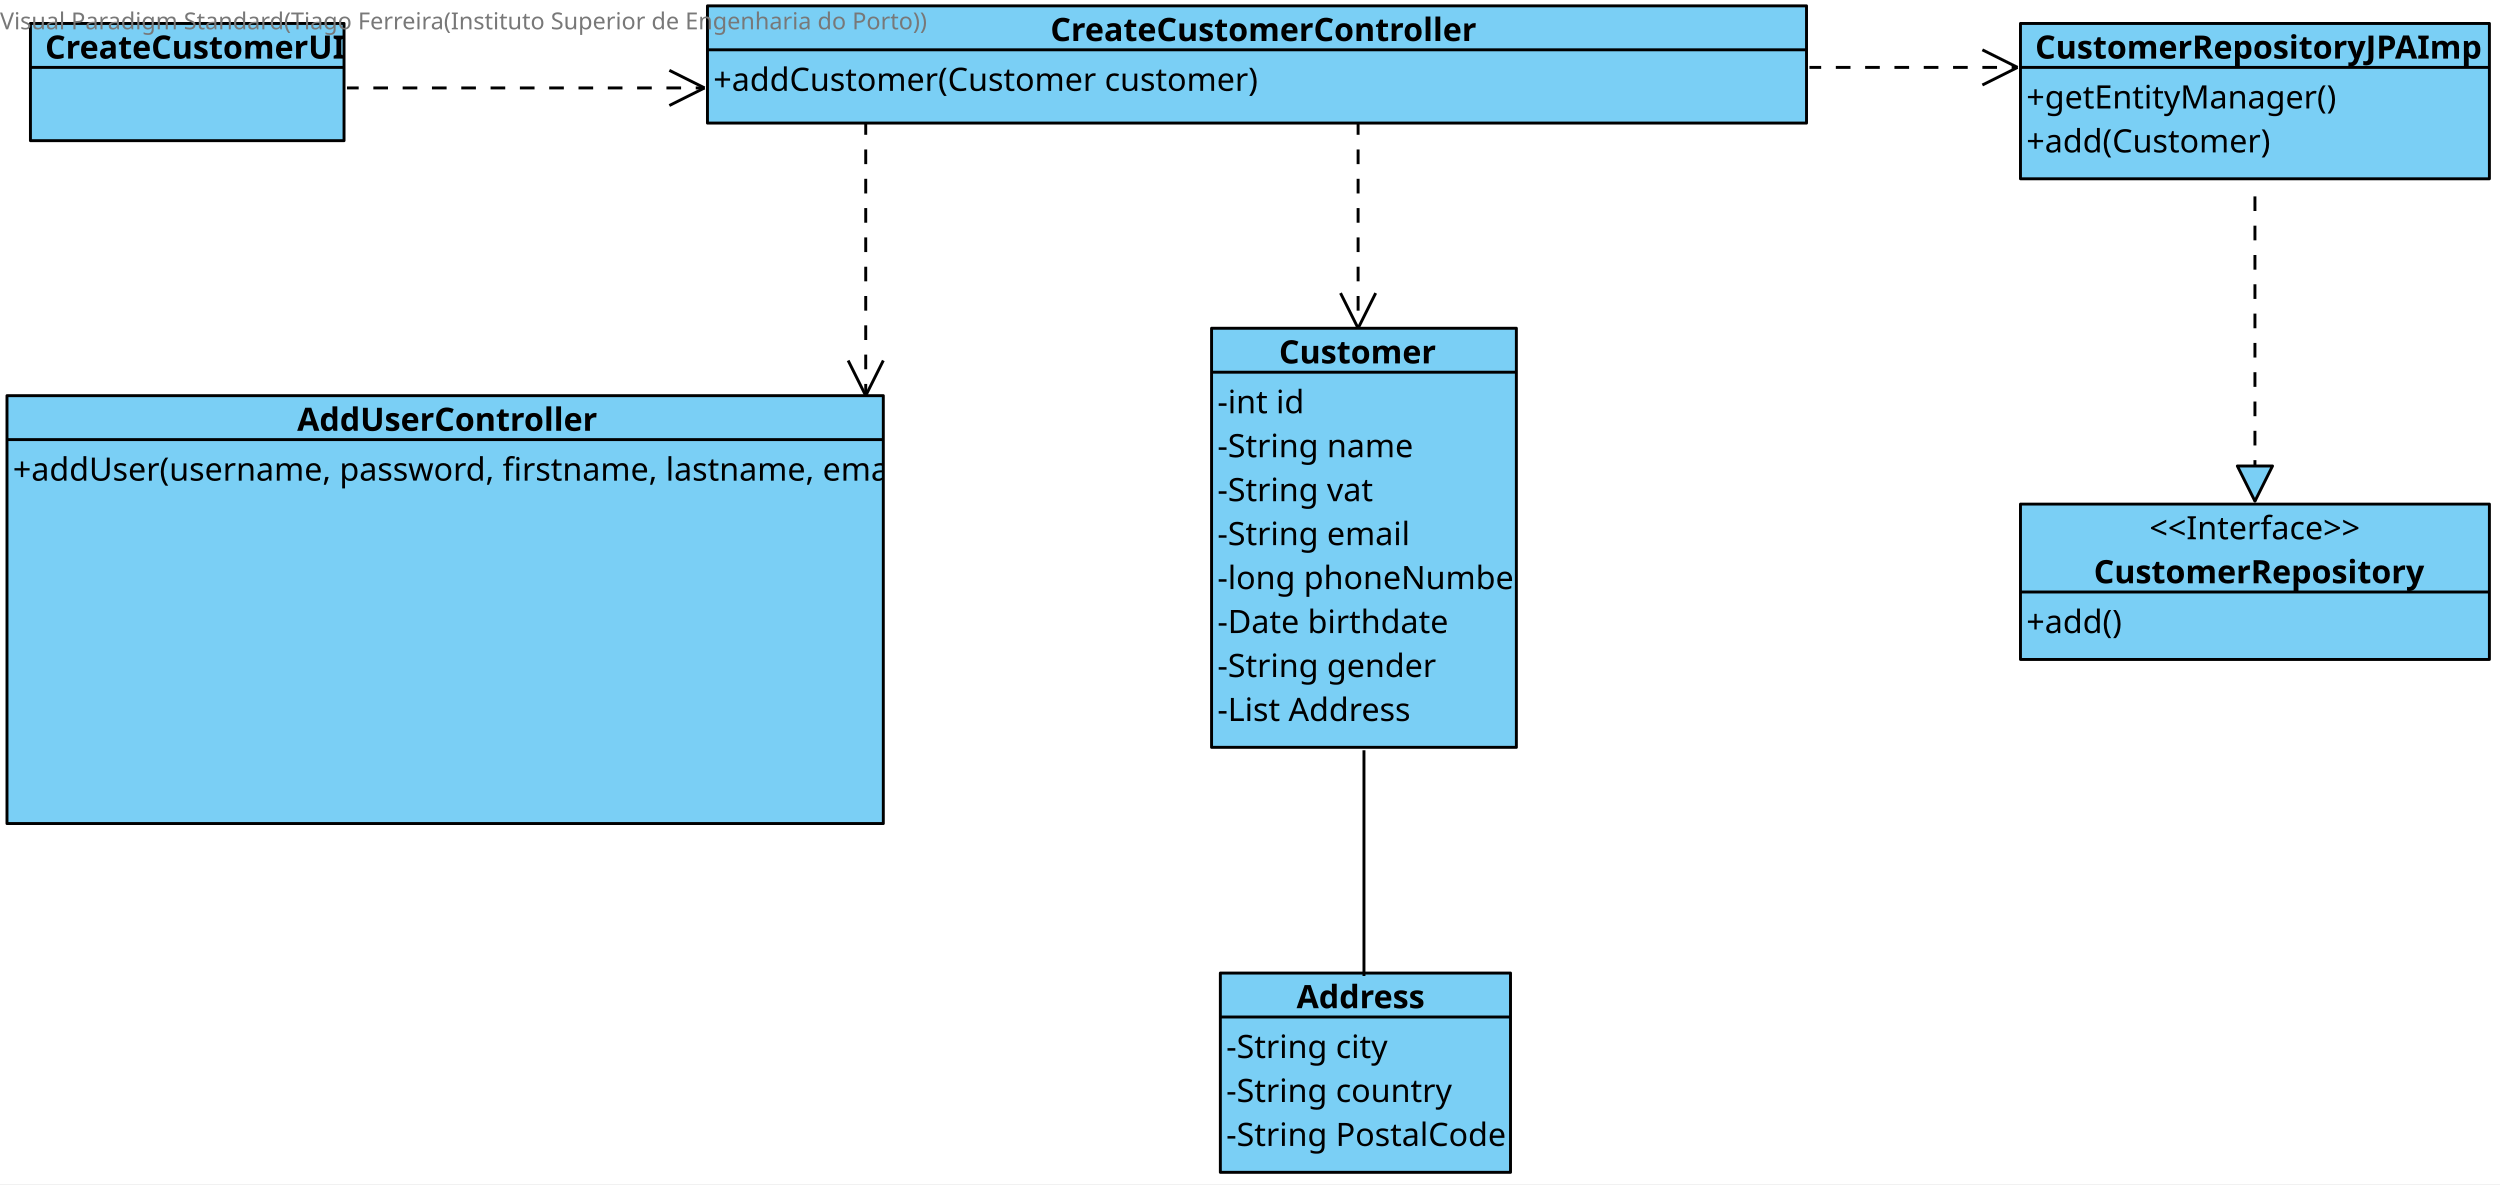
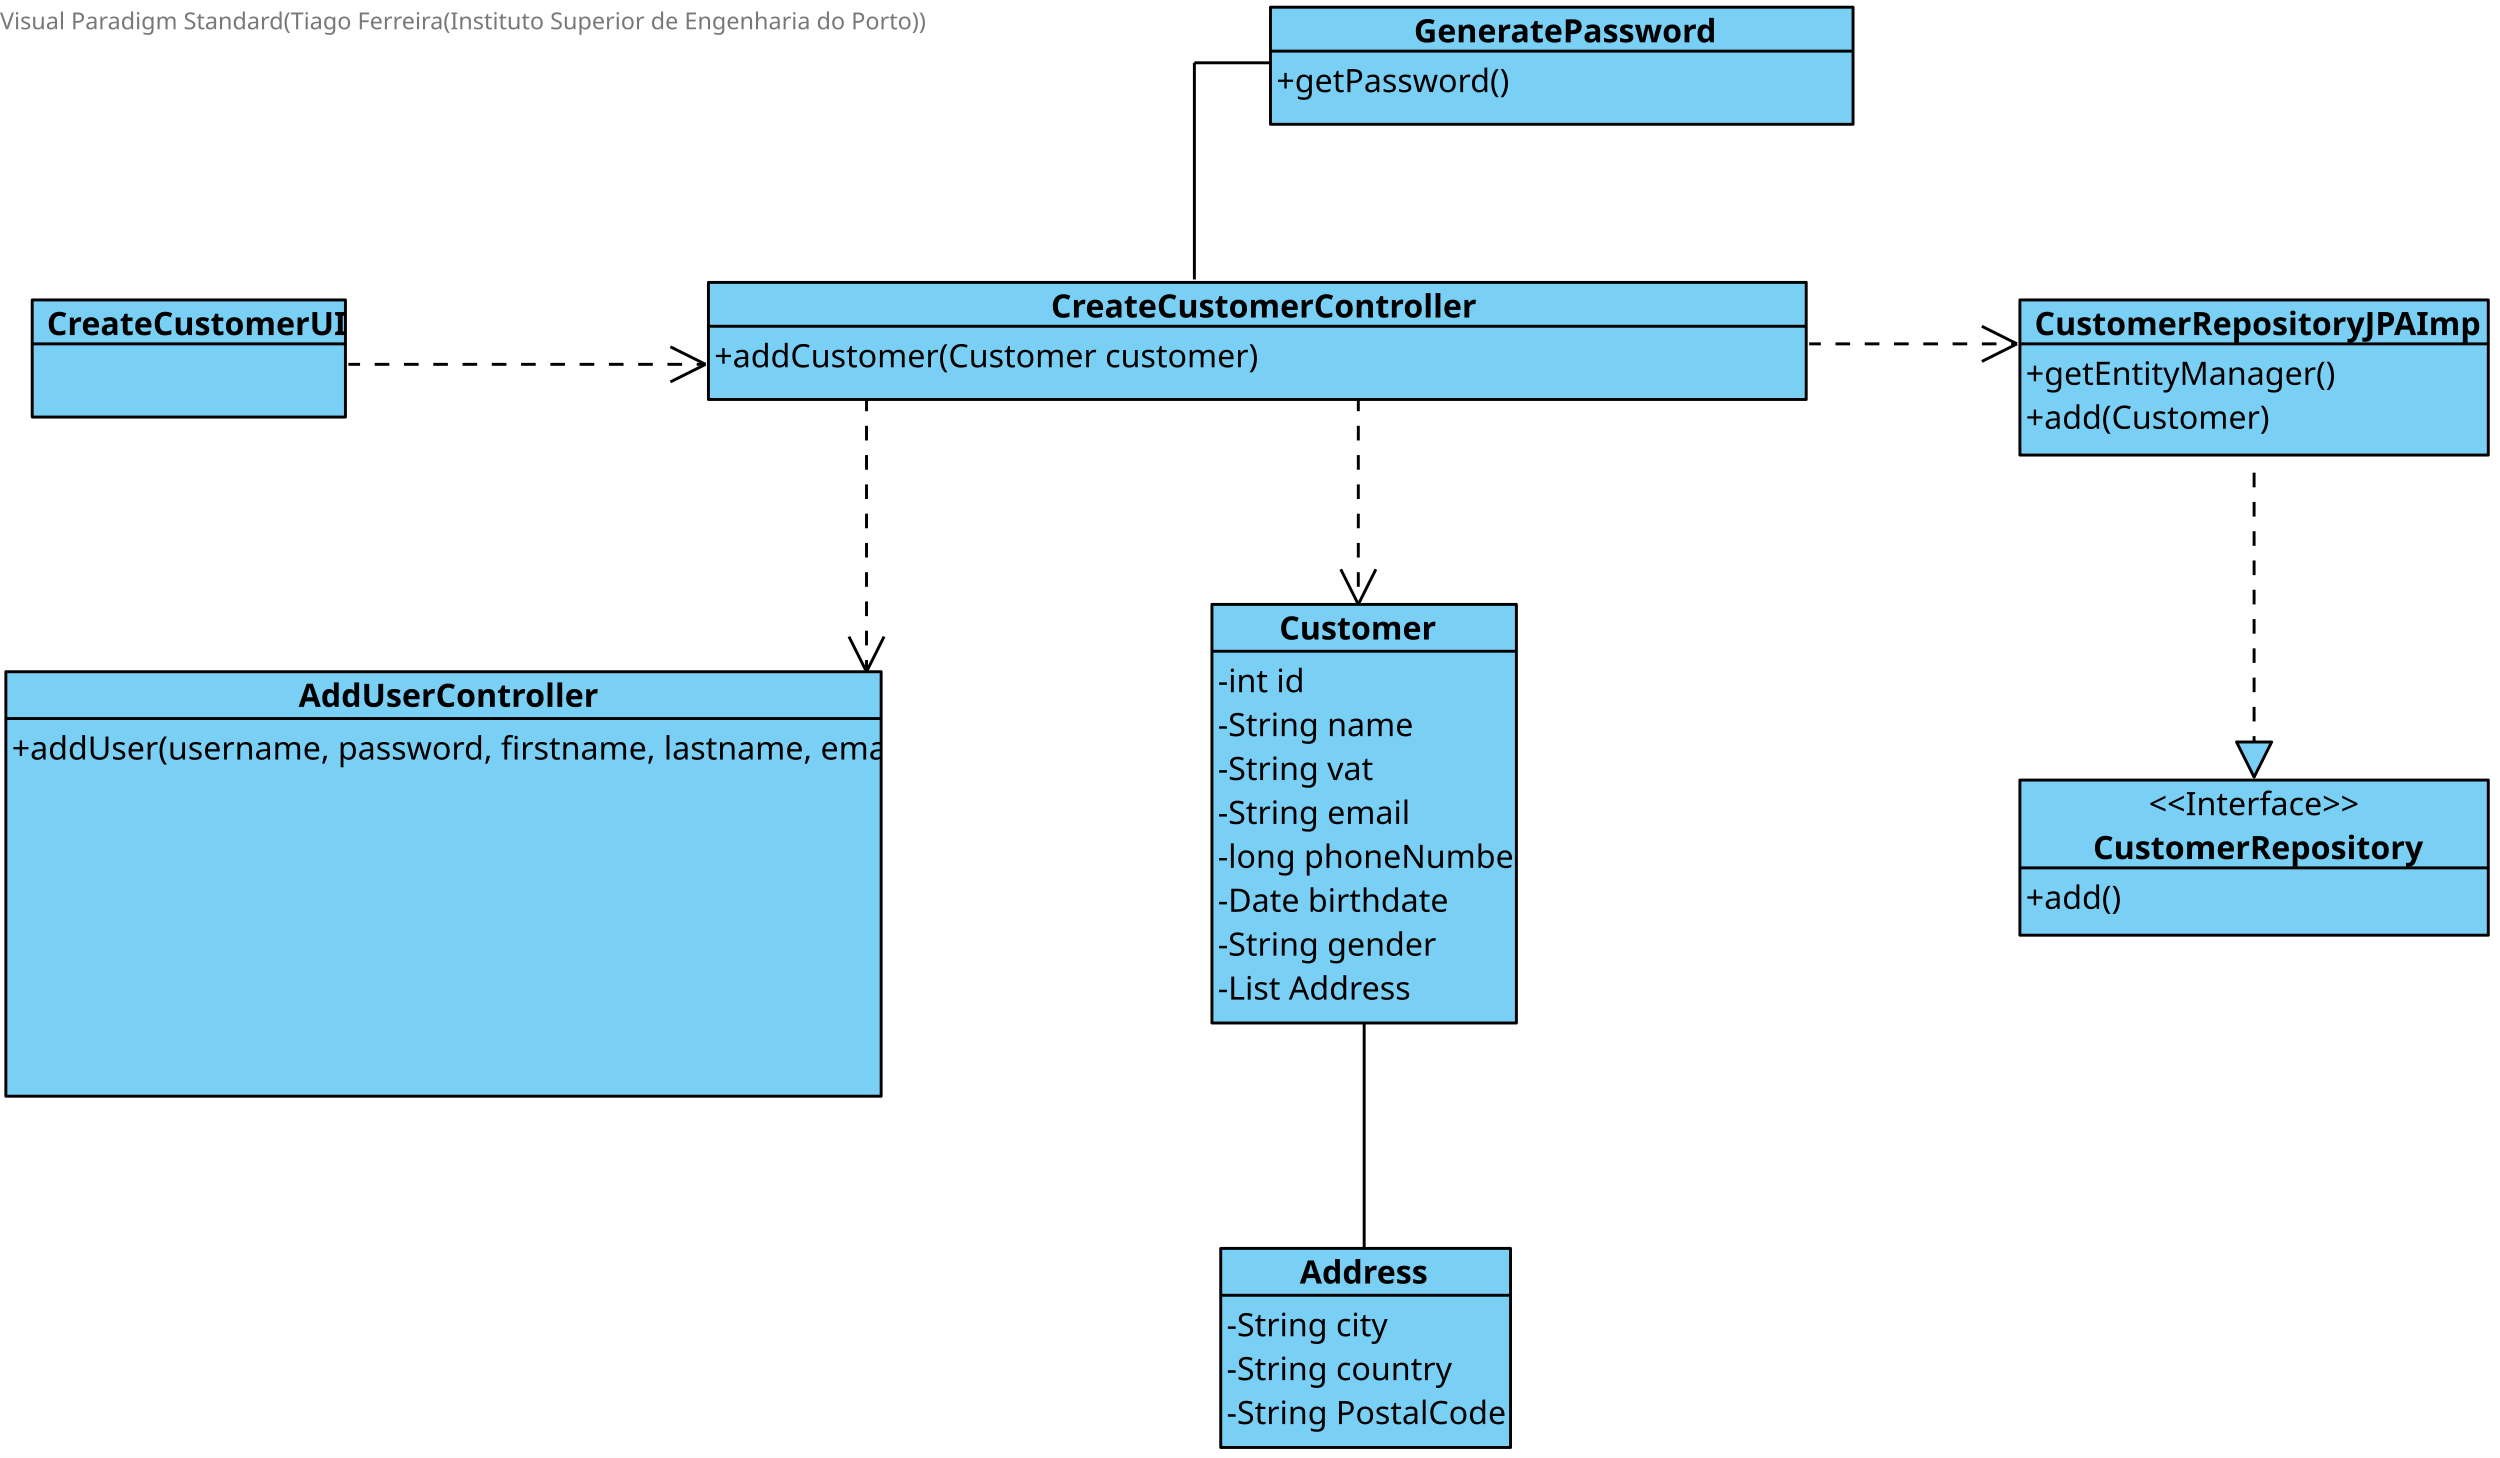
- <svg xmlns="http://www.w3.org/2000/svg" fill-opacity="0" color-rendering="auto" color-interpolation="auto" text-rendering="auto" stroke="rgb(0,0,0)" stroke-linecap="square" width="853" stroke-miterlimit="10" shape-rendering="auto" stroke-opacity="0" fill="rgb(0,0,0)" stroke-dasharray="none" font-weight="normal" stroke-width="1" height="404" font-family="'Dialog'" font-style="normal" stroke-linejoin="miter" font-size="12px" stroke-dashoffset="0" image-rendering="auto">
+ <svg xmlns="http://www.w3.org/2000/svg" fill-opacity="0" color-rendering="auto" color-interpolation="auto" text-rendering="auto" stroke="rgb(0,0,0)" stroke-linecap="square" width="854" stroke-miterlimit="10" shape-rendering="auto" stroke-opacity="0" fill="rgb(0,0,0)" stroke-dasharray="none" font-weight="normal" stroke-width="1" height="498" font-family="'Dialog'" font-style="normal" stroke-linejoin="miter" font-size="12px" stroke-dashoffset="0" image-rendering="auto">
  <defs id="genericDefs" />
  <g>
    <defs id="defs1">
      <clipPath clipPathUnits="userSpaceOnUse" id="clipPath1">
        <path d="M-7 -7 L118 -7 L118 51 L-7 51 L-7 -7 Z" />
      </clipPath>
      <clipPath clipPathUnits="userSpaceOnUse" id="clipPath2">
        <path d="M0 0 L0 25 L107 25 L107 0 Z" />
      </clipPath>
      <clipPath clipPathUnits="userSpaceOnUse" id="clipPath3">
        <path d="M0 0 L0 15 L107 15 L107 0 Z" />
      </clipPath>
      <clipPath clipPathUnits="userSpaceOnUse" id="clipPath4">
        <path d="M-7 -7 L386 -7 L386 51 L-7 51 L-7 -7 Z" />
      </clipPath>
      <clipPath clipPathUnits="userSpaceOnUse" id="clipPath5">
        <path d="M0 0 L0 25 L375 25 L375 0 Z" />
      </clipPath>
      <clipPath clipPathUnits="userSpaceOnUse" id="clipPath6">
        <path d="M0 0 L0 15 L375 15 L375 0 Z" />
      </clipPath>
      <clipPath clipPathUnits="userSpaceOnUse" id="clipPath7">
        <path d="M-7 -7 L115 -7 L115 154 L-7 154 L-7 -7 Z" />
      </clipPath>
      <clipPath clipPathUnits="userSpaceOnUse" id="clipPath8">
-         <path d="M0 0 L0 128 L104 128 L104 0 Z" />
+         <path d="M0 -0 L0 127 L104 127 L104 -0 Z" />
      </clipPath>
      <clipPath clipPathUnits="userSpaceOnUse" id="clipPath9">
-         <path d="M0 0 L0 15 L105 15 L105 0 Z" />
+         <path d="M0 -0 L0 16 L105 16 L105 -0 Z" />
      </clipPath>
      <clipPath clipPathUnits="userSpaceOnUse" id="clipPath10">
        <path d="M-7 -7 L110 -7 L110 79 L-7 79 L-7 -7 Z" />
      </clipPath>
      <clipPath clipPathUnits="userSpaceOnUse" id="clipPath11">
-         <path d="M0 0 L0 53 L99 53 L99 0 Z" />
+         <path d="M0 0 L0 52 L99 52 L99 0 Z" />
      </clipPath>
      <clipPath clipPathUnits="userSpaceOnUse" id="clipPath12">
-         <path d="M0 0 L0 15 L99 15 L99 0 Z" />
+         <path d="M0 0 L0 16 L100 16 L100 0 Z" />
      </clipPath>
      <clipPath clipPathUnits="userSpaceOnUse" id="clipPath13">
        <path d="M-7 -7 L171 -7 L171 64 L-7 64 L-7 -7 Z" />
      </clipPath>
      <clipPath clipPathUnits="userSpaceOnUse" id="clipPath14">
        <path d="M0 0 L0 38 L160 38 L160 0 Z" />
      </clipPath>
      <clipPath clipPathUnits="userSpaceOnUse" id="clipPath15">
        <path d="M0 0 L0 15 L160 15 L160 0 Z" />
      </clipPath>
      <clipPath clipPathUnits="userSpaceOnUse" id="clipPath16">
        <path d="M0 0 L0 23 L160 23 L160 0 Z" />
      </clipPath>
      <clipPath clipPathUnits="userSpaceOnUse" id="clipPath17">
        <path d="M0 0 L0 30 L160 30 L160 0 Z" />
      </clipPath>
      <clipPath clipPathUnits="userSpaceOnUse" id="clipPath18">
-         <path d="M-7 -7 L310 -7 L310 157 L-7 157 L-7 -7 Z" />
+         <path d="M-7 -7 L310 -7 L310 156 L-7 156 L-7 -7 Z" />
      </clipPath>
      <clipPath clipPathUnits="userSpaceOnUse" id="clipPath19">
-         <path d="M0 0 L0 131 L299 131 L299 0 Z" />
+         <path d="M0 -0 L0 129 L299 129 L299 -0 Z" />
      </clipPath>
      <clipPath clipPathUnits="userSpaceOnUse" id="clipPath20">
-         <path d="M0 0 L0 15 L299 15 L299 0 Z" />
+         <path d="M0 -0 L0 16 L300 16 L300 -0 Z" />
      </clipPath>
      <clipPath clipPathUnits="userSpaceOnUse" id="clipPath21">
-         <path d="M0 0 L81 0 L81 157 L0 157 L0 0 Z" />
+         <path d="M-7 -7 L210 -7 L210 51 L-7 51 L-7 -7 Z" />
      </clipPath>
      <clipPath clipPathUnits="userSpaceOnUse" id="clipPath22">
-         <path d="M0 0 L0 157 L81 157 L81 0 Z" />
+         <path d="M0 0 L0 25 L199 25 L199 0 Z" />
      </clipPath>
      <clipPath clipPathUnits="userSpaceOnUse" id="clipPath23">
+         <path d="M0 0 L0 15 L198 15 L198 0 Z" />
+       </clipPath>
+       <clipPath clipPathUnits="userSpaceOnUse" id="clipPath24">
+         <path d="M0 0 L80 0 L80 157 L0 157 L0 0 Z" />
+       </clipPath>
+       <clipPath clipPathUnits="userSpaceOnUse" id="clipPath25">
+         <path d="M0 0 L0 157 L80 157 L80 0 Z" />
+       </clipPath>
+       <clipPath clipPathUnits="userSpaceOnUse" id="clipPath26">
        <path d="M0 0 L226 0 L226 104 L0 104 L0 0 Z" />
      </clipPath>
-       <clipPath clipPathUnits="userSpaceOnUse" id="clipPath24">
+       <clipPath clipPathUnits="userSpaceOnUse" id="clipPath27">
        <path d="M0 0 L0 104 L226 104 L226 0 Z" />
      </clipPath>
-       <clipPath clipPathUnits="userSpaceOnUse" id="clipPath25">
+       <clipPath clipPathUnits="userSpaceOnUse" id="clipPath28">
        <path d="M0 0 L104 0 L104 213 L0 213 L0 0 Z" />
      </clipPath>
-       <clipPath clipPathUnits="userSpaceOnUse" id="clipPath26">
+       <clipPath clipPathUnits="userSpaceOnUse" id="clipPath29">
        <path d="M0 0 L0 213 L104 213 L104 0 Z" />
      </clipPath>
-       <clipPath clipPathUnits="userSpaceOnUse" id="clipPath27">
-         <path d="M0 0 L81 0 L81 150 L0 150 L0 0 Z" />
-       </clipPath>
-       <clipPath clipPathUnits="userSpaceOnUse" id="clipPath28">
-         <path d="M0 0 L0 150 L81 150 L81 0 Z" />
-       </clipPath>
-       <clipPath clipPathUnits="userSpaceOnUse" id="clipPath29">
+       <clipPath clipPathUnits="userSpaceOnUse" id="clipPath30">
+         <path d="M0 0 L80 0 L80 150 L0 150 L0 0 Z" />
+       </clipPath>
+       <clipPath clipPathUnits="userSpaceOnUse" id="clipPath31">
+         <path d="M0 0 L0 150 L80 150 L80 0 Z" />
+       </clipPath>
+       <clipPath clipPathUnits="userSpaceOnUse" id="clipPath32">
        <path d="M0 0 L175 0 L175 104 L0 104 L0 0 Z" />
      </clipPath>
-       <clipPath clipPathUnits="userSpaceOnUse" id="clipPath30">
+       <clipPath clipPathUnits="userSpaceOnUse" id="clipPath33">
        <path d="M0 0 L0 104 L175 104 L175 0 Z" />
      </clipPath>
-       <clipPath clipPathUnits="userSpaceOnUse" id="clipPath31">
-         <path d="M0 0 L81 0 L81 173 L0 173 L0 0 Z" />
-       </clipPath>
-       <clipPath clipPathUnits="userSpaceOnUse" id="clipPath32">
-         <path d="M0 0 L0 173 L81 173 L81 0 Z" />
+       <clipPath clipPathUnits="userSpaceOnUse" id="clipPath34">
+         <path d="M0 0 L80 0 L80 173 L0 173 L0 0 Z" />
+       </clipPath>
+       <clipPath clipPathUnits="userSpaceOnUse" id="clipPath35">
+         <path d="M0 0 L0 173 L80 173 L80 0 Z" />
+       </clipPath>
+       <clipPath clipPathUnits="userSpaceOnUse" id="clipPath36">
+         <path d="M0 0 L106 0 L106 154 L0 154 L0 0 Z" />
+       </clipPath>
+       <clipPath clipPathUnits="userSpaceOnUse" id="clipPath37">
+         <path d="M0 0 L0 154 L106 154 L106 0 Z" />
      </clipPath>
    </defs>
    <g fill="white" text-rendering="geometricPrecision" fill-opacity="1" stroke-opacity="1" stroke="white">
-       <rect x="0" width="853" height="404" y="0" stroke="none" />
-     </g>
-     <g font-size="11px" transform="translate(10.3846,8)" fill-opacity="1" fill="rgb(122,207,245)" text-rendering="geometricPrecision" image-rendering="optimizeQuality" font-family="sans-serif" stroke="rgb(122,207,245)" font-weight="bold" stroke-opacity="1">
+       <rect x="0" width="854" height="498" y="0" stroke="none" />
+     </g>
+     <g font-size="11px" transform="translate(11,102.4615)" fill-opacity="1" fill="rgb(122,207,245)" text-rendering="geometricPrecision" image-rendering="optimizeQuality" font-family="sans-serif" stroke="rgb(122,207,245)" font-weight="bold" stroke-opacity="1">
      <rect x="0" width="107" height="40" y="0" clip-path="url(#clipPath1)" stroke="none" />
    </g>
-     <g fill-opacity="1" text-rendering="geometricPrecision" stroke="black" stroke-linecap="butt" transform="translate(10.3846,8)" stroke-miterlimit="0" stroke-opacity="1" fill="black" font-weight="bold" font-family="sans-serif" stroke-linejoin="round" font-size="11px" image-rendering="optimizeQuality">
+     <g fill-opacity="1" text-rendering="geometricPrecision" stroke="black" stroke-linecap="butt" transform="translate(11,102.4615)" stroke-miterlimit="0" stroke-opacity="1" fill="black" font-weight="bold" font-family="sans-serif" stroke-linejoin="round" font-size="11px" image-rendering="optimizeQuality">
      <rect fill="none" x="0" width="107" height="40" y="0" clip-path="url(#clipPath1)" />
      <line y2="15" fill="none" x1="0" clip-path="url(#clipPath1)" x2="107" y1="15" />
    </g>
-     <g font-size="11px" transform="translate(10.3846,8)" fill-opacity="1" fill="black" text-rendering="geometricPrecision" image-rendering="optimizeQuality" font-family="sans-serif" stroke="black" font-weight="bold" stroke-opacity="1">
+     <g font-size="11px" transform="translate(11,102.4615)" fill-opacity="1" fill="black" text-rendering="geometricPrecision" image-rendering="optimizeQuality" font-family="sans-serif" stroke="black" font-weight="bold" stroke-opacity="1">
      <text x="5" xml:space="preserve" y="12" clip-path="url(#clipPath3)" stroke="none">CreateCustomerUI</text>
    </g>
-     <g font-size="11px" transform="translate(241.3846,2)" fill-opacity="1" fill="rgb(122,207,245)" text-rendering="geometricPrecision" image-rendering="optimizeQuality" font-family="sans-serif" stroke="rgb(122,207,245)" font-weight="bold" stroke-opacity="1">
+     <g font-size="11px" transform="translate(242,96.4615)" fill-opacity="1" fill="rgb(122,207,245)" text-rendering="geometricPrecision" image-rendering="optimizeQuality" font-family="sans-serif" stroke="rgb(122,207,245)" font-weight="bold" stroke-opacity="1">
      <rect x="0" width="375" height="40" y="0" clip-path="url(#clipPath4)" stroke="none" />
    </g>
-     <g fill-opacity="1" text-rendering="geometricPrecision" stroke="black" stroke-linecap="butt" transform="translate(241.3846,2)" stroke-miterlimit="0" stroke-opacity="1" fill="black" font-weight="bold" font-family="sans-serif" stroke-linejoin="round" font-size="11px" image-rendering="optimizeQuality">
+     <g fill-opacity="1" text-rendering="geometricPrecision" stroke="black" stroke-linecap="butt" transform="translate(242,96.4615)" stroke-miterlimit="0" stroke-opacity="1" fill="black" font-weight="bold" font-family="sans-serif" stroke-linejoin="round" font-size="11px" image-rendering="optimizeQuality">
      <rect fill="none" x="0" width="375" height="40" y="0" clip-path="url(#clipPath4)" />
      <line y2="15" fill="none" x1="0" clip-path="url(#clipPath4)" x2="375" y1="15" />
    </g>
-     <g font-size="11px" transform="matrix(1,0,0,1,241.3846,17)" fill-opacity="1" fill="black" text-rendering="geometricPrecision" image-rendering="optimizeQuality" font-family="sans-serif" stroke="black" stroke-opacity="1">
+     <g font-size="11px" transform="matrix(1,0,0,1,242,111.4615)" fill-opacity="1" fill="black" text-rendering="geometricPrecision" image-rendering="optimizeQuality" font-family="sans-serif" stroke="black" stroke-opacity="1">
      <text x="2" xml:space="preserve" y="14" clip-path="url(#clipPath5)" stroke="none">+addCustomer(Customer customer)</text>
    </g>
-     <g font-size="11px" transform="translate(241.3846,2)" fill-opacity="1" fill="black" text-rendering="geometricPrecision" image-rendering="optimizeQuality" font-family="sans-serif" stroke="black" font-weight="bold" stroke-opacity="1">
+     <g font-size="11px" transform="translate(242,96.4615)" fill-opacity="1" fill="black" text-rendering="geometricPrecision" image-rendering="optimizeQuality" font-family="sans-serif" stroke="black" font-weight="bold" stroke-opacity="1">
      <text x="117" xml:space="preserve" y="12" clip-path="url(#clipPath6)" stroke="none">CreateCustomerController</text>
    </g>
-     <g font-size="11px" transform="translate(413.3846,112)" fill-opacity="1" fill="rgb(122,207,245)" text-rendering="geometricPrecision" image-rendering="optimizeQuality" font-family="sans-serif" stroke="rgb(122,207,245)" font-weight="bold" stroke-opacity="1">
+     <g font-size="11px" transform="translate(414,206.4615)" fill-opacity="1" fill="rgb(122,207,245)" text-rendering="geometricPrecision" image-rendering="optimizeQuality" font-family="sans-serif" stroke="rgb(122,207,245)" font-weight="bold" stroke-opacity="1">
      <rect x="0" width="104" height="143" y="0" clip-path="url(#clipPath7)" stroke="none" />
    </g>
-     <g fill-opacity="1" text-rendering="geometricPrecision" stroke="black" stroke-linecap="butt" transform="translate(413.3846,112)" stroke-miterlimit="0" stroke-opacity="1" fill="black" font-weight="bold" font-family="sans-serif" stroke-linejoin="round" font-size="11px" image-rendering="optimizeQuality">
+     <g fill-opacity="1" text-rendering="geometricPrecision" stroke="black" stroke-linecap="butt" transform="translate(414,206.4615)" stroke-miterlimit="0" stroke-opacity="1" fill="black" font-weight="bold" font-family="sans-serif" stroke-linejoin="round" font-size="11px" image-rendering="optimizeQuality">
      <rect fill="none" x="0" width="104" height="143" y="0" clip-path="url(#clipPath7)" />
-       <line y2="15" fill="none" x1="0" clip-path="url(#clipPath7)" x2="104" y1="15" />
-     </g>
-     <g font-size="11px" transform="matrix(1,0,0,1,413.3846,127)" fill-opacity="1" fill="black" text-rendering="geometricPrecision" image-rendering="optimizeQuality" font-family="sans-serif" stroke="black" stroke-opacity="1">
+       <line y2="16" fill="none" x1="0" clip-path="url(#clipPath7)" x2="104" y1="16" />
+     </g>
+     <g font-size="11px" transform="matrix(1,0,0,1,414,222.4615)" fill-opacity="1" fill="black" text-rendering="geometricPrecision" image-rendering="optimizeQuality" font-family="sans-serif" stroke="black" stroke-opacity="1">
      <text x="2" xml:space="preserve" y="14" clip-path="url(#clipPath8)" stroke="none">-int id</text>
    </g>
-     <g font-size="11px" transform="matrix(1,0,0,1,413.3846,127)" fill-opacity="1" fill="black" text-rendering="geometricPrecision" image-rendering="optimizeQuality" font-family="sans-serif" stroke="black" stroke-opacity="1">
+     <g font-size="11px" transform="matrix(1,0,0,1,414,222.4615)" fill-opacity="1" fill="black" text-rendering="geometricPrecision" image-rendering="optimizeQuality" font-family="sans-serif" stroke="black" stroke-opacity="1">
      <text x="2" xml:space="preserve" y="29" clip-path="url(#clipPath8)" stroke="none">-String name</text>
    </g>
-     <g font-size="11px" transform="matrix(1,0,0,1,413.3846,127)" fill-opacity="1" fill="black" text-rendering="geometricPrecision" image-rendering="optimizeQuality" font-family="sans-serif" stroke="black" stroke-opacity="1">
+     <g font-size="11px" transform="matrix(1,0,0,1,414,222.4615)" fill-opacity="1" fill="black" text-rendering="geometricPrecision" image-rendering="optimizeQuality" font-family="sans-serif" stroke="black" stroke-opacity="1">
      <text x="2" xml:space="preserve" y="44" clip-path="url(#clipPath8)" stroke="none">-String vat</text>
    </g>
-     <g font-size="11px" transform="matrix(1,0,0,1,413.3846,127)" fill-opacity="1" fill="black" text-rendering="geometricPrecision" image-rendering="optimizeQuality" font-family="sans-serif" stroke="black" stroke-opacity="1">
+     <g font-size="11px" transform="matrix(1,0,0,1,414,222.4615)" fill-opacity="1" fill="black" text-rendering="geometricPrecision" image-rendering="optimizeQuality" font-family="sans-serif" stroke="black" stroke-opacity="1">
      <text x="2" xml:space="preserve" y="59" clip-path="url(#clipPath8)" stroke="none">-String email</text>
    </g>
-     <g font-size="11px" transform="matrix(1,0,0,1,413.3846,127)" fill-opacity="1" fill="black" text-rendering="geometricPrecision" image-rendering="optimizeQuality" font-family="sans-serif" stroke="black" stroke-opacity="1">
+     <g font-size="11px" transform="matrix(1,0,0,1,414,222.4615)" fill-opacity="1" fill="black" text-rendering="geometricPrecision" image-rendering="optimizeQuality" font-family="sans-serif" stroke="black" stroke-opacity="1">
      <text x="2" xml:space="preserve" y="74" clip-path="url(#clipPath8)" stroke="none">-long phoneNumber</text>
    </g>
-     <g font-size="11px" transform="matrix(1,0,0,1,413.3846,127)" fill-opacity="1" fill="black" text-rendering="geometricPrecision" image-rendering="optimizeQuality" font-family="sans-serif" stroke="black" stroke-opacity="1">
+     <g font-size="11px" transform="matrix(1,0,0,1,414,222.4615)" fill-opacity="1" fill="black" text-rendering="geometricPrecision" image-rendering="optimizeQuality" font-family="sans-serif" stroke="black" stroke-opacity="1">
      <text x="2" xml:space="preserve" y="89" clip-path="url(#clipPath8)" stroke="none">-Date birthdate</text>
    </g>
-     <g font-size="11px" transform="matrix(1,0,0,1,413.3846,127)" fill-opacity="1" fill="black" text-rendering="geometricPrecision" image-rendering="optimizeQuality" font-family="sans-serif" stroke="black" stroke-opacity="1">
+     <g font-size="11px" transform="matrix(1,0,0,1,414,222.4615)" fill-opacity="1" fill="black" text-rendering="geometricPrecision" image-rendering="optimizeQuality" font-family="sans-serif" stroke="black" stroke-opacity="1">
      <text x="2" xml:space="preserve" y="104" clip-path="url(#clipPath8)" stroke="none">-String gender</text>
    </g>
-     <g font-size="11px" transform="matrix(1,0,0,1,413.3846,127)" fill-opacity="1" fill="black" text-rendering="geometricPrecision" image-rendering="optimizeQuality" font-family="sans-serif" stroke="black" stroke-opacity="1">
+     <g font-size="11px" transform="matrix(1,0,0,1,414,222.4615)" fill-opacity="1" fill="black" text-rendering="geometricPrecision" image-rendering="optimizeQuality" font-family="sans-serif" stroke="black" stroke-opacity="1">
      <text x="2" xml:space="preserve" y="119" clip-path="url(#clipPath8)" stroke="none">-List Address</text>
    </g>
-     <g font-size="11px" transform="translate(413.3846,112)" fill-opacity="1" fill="black" text-rendering="geometricPrecision" image-rendering="optimizeQuality" font-family="sans-serif" stroke="black" font-weight="bold" stroke-opacity="1">
+     <g font-size="11px" transform="translate(414,206.4615)" fill-opacity="1" fill="black" text-rendering="geometricPrecision" image-rendering="optimizeQuality" font-family="sans-serif" stroke="black" font-weight="bold" stroke-opacity="1">
      <text x="23" xml:space="preserve" y="12" clip-path="url(#clipPath9)" stroke="none">Customer⠀</text>
    </g>
-     <g font-size="11px" transform="translate(416.3846,332)" fill-opacity="1" fill="rgb(122,207,245)" text-rendering="geometricPrecision" image-rendering="optimizeQuality" font-family="sans-serif" stroke="rgb(122,207,245)" font-weight="bold" stroke-opacity="1">
+     <g font-size="11px" transform="translate(417,426.4615)" fill-opacity="1" fill="rgb(122,207,245)" text-rendering="geometricPrecision" image-rendering="optimizeQuality" font-family="sans-serif" stroke="rgb(122,207,245)" font-weight="bold" stroke-opacity="1">
      <rect x="0" width="99" height="68" y="0" clip-path="url(#clipPath10)" stroke="none" />
    </g>
-     <g fill-opacity="1" text-rendering="geometricPrecision" stroke="black" stroke-linecap="butt" transform="translate(416.3846,332)" stroke-miterlimit="0" stroke-opacity="1" fill="black" font-weight="bold" font-family="sans-serif" stroke-linejoin="round" font-size="11px" image-rendering="optimizeQuality">
+     <g fill-opacity="1" text-rendering="geometricPrecision" stroke="black" stroke-linecap="butt" transform="translate(417,426.4615)" stroke-miterlimit="0" stroke-opacity="1" fill="black" font-weight="bold" font-family="sans-serif" stroke-linejoin="round" font-size="11px" image-rendering="optimizeQuality">
      <rect fill="none" x="0" width="99" height="68" y="0" clip-path="url(#clipPath10)" />
-       <line y2="15" fill="none" x1="0" clip-path="url(#clipPath10)" x2="99" y1="15" />
-     </g>
-     <g font-size="11px" transform="matrix(1,0,0,1,416.3846,347)" fill-opacity="1" fill="black" text-rendering="geometricPrecision" image-rendering="optimizeQuality" font-family="sans-serif" stroke="black" stroke-opacity="1">
+       <line y2="16" fill="none" x1="0" clip-path="url(#clipPath10)" x2="99" y1="16" />
+     </g>
+     <g font-size="11px" transform="matrix(1,0,0,1,417,442.4615)" fill-opacity="1" fill="black" text-rendering="geometricPrecision" image-rendering="optimizeQuality" font-family="sans-serif" stroke="black" stroke-opacity="1">
      <text x="2" xml:space="preserve" y="14" clip-path="url(#clipPath11)" stroke="none">-String city</text>
    </g>
-     <g font-size="11px" transform="matrix(1,0,0,1,416.3846,347)" fill-opacity="1" fill="black" text-rendering="geometricPrecision" image-rendering="optimizeQuality" font-family="sans-serif" stroke="black" stroke-opacity="1">
+     <g font-size="11px" transform="matrix(1,0,0,1,417,442.4615)" fill-opacity="1" fill="black" text-rendering="geometricPrecision" image-rendering="optimizeQuality" font-family="sans-serif" stroke="black" stroke-opacity="1">
      <text x="2" xml:space="preserve" y="29" clip-path="url(#clipPath11)" stroke="none">-String country</text>
    </g>
-     <g font-size="11px" transform="matrix(1,0,0,1,416.3846,347)" fill-opacity="1" fill="black" text-rendering="geometricPrecision" image-rendering="optimizeQuality" font-family="sans-serif" stroke="black" stroke-opacity="1">
+     <g font-size="11px" transform="matrix(1,0,0,1,417,442.4615)" fill-opacity="1" fill="black" text-rendering="geometricPrecision" image-rendering="optimizeQuality" font-family="sans-serif" stroke="black" stroke-opacity="1">
      <text x="2" xml:space="preserve" y="44" clip-path="url(#clipPath11)" stroke="none">-String PostalCode</text>
    </g>
-     <g font-size="11px" transform="translate(416.3846,332)" fill-opacity="1" fill="black" text-rendering="geometricPrecision" image-rendering="optimizeQuality" font-family="sans-serif" stroke="black" font-weight="bold" stroke-opacity="1">
-       <text x="26" xml:space="preserve" y="12" clip-path="url(#clipPath12)" stroke="none">Address</text>
-     </g>
-     <g font-size="11px" transform="translate(689.3846,8)" fill-opacity="1" fill="rgb(122,207,245)" text-rendering="geometricPrecision" image-rendering="optimizeQuality" font-family="sans-serif" stroke="rgb(122,207,245)" font-weight="bold" stroke-opacity="1">
+     <g font-size="11px" transform="translate(417,426.4615)" fill-opacity="1" fill="black" text-rendering="geometricPrecision" image-rendering="optimizeQuality" font-family="sans-serif" stroke="black" font-weight="bold" stroke-opacity="1">
+       <text x="27" xml:space="preserve" y="12" clip-path="url(#clipPath12)" stroke="none">Address</text>
+     </g>
+     <g font-size="11px" transform="translate(690,102.4615)" fill-opacity="1" fill="rgb(122,207,245)" text-rendering="geometricPrecision" image-rendering="optimizeQuality" font-family="sans-serif" stroke="rgb(122,207,245)" font-weight="bold" stroke-opacity="1">
      <rect x="0" width="160" height="53" y="0" clip-path="url(#clipPath13)" stroke="none" />
    </g>
-     <g fill-opacity="1" text-rendering="geometricPrecision" stroke="black" stroke-linecap="butt" transform="translate(689.3846,8)" stroke-miterlimit="0" stroke-opacity="1" fill="black" font-weight="bold" font-family="sans-serif" stroke-linejoin="round" font-size="11px" image-rendering="optimizeQuality">
+     <g fill-opacity="1" text-rendering="geometricPrecision" stroke="black" stroke-linecap="butt" transform="translate(690,102.4615)" stroke-miterlimit="0" stroke-opacity="1" fill="black" font-weight="bold" font-family="sans-serif" stroke-linejoin="round" font-size="11px" image-rendering="optimizeQuality">
      <rect fill="none" x="0" width="160" height="53" y="0" clip-path="url(#clipPath13)" />
      <line y2="15" fill="none" x1="0" clip-path="url(#clipPath13)" x2="160" y1="15" />
    </g>
-     <g font-size="11px" transform="matrix(1,0,0,1,689.3846,23)" fill-opacity="1" fill="black" text-rendering="geometricPrecision" image-rendering="optimizeQuality" font-family="sans-serif" stroke="black" stroke-opacity="1">
+     <g font-size="11px" transform="matrix(1,0,0,1,690,117.4615)" fill-opacity="1" fill="black" text-rendering="geometricPrecision" image-rendering="optimizeQuality" font-family="sans-serif" stroke="black" stroke-opacity="1">
      <text x="2" xml:space="preserve" y="14" clip-path="url(#clipPath14)" stroke="none">+getEntityManager()</text>
    </g>
-     <g font-size="11px" transform="matrix(1,0,0,1,689.3846,23)" fill-opacity="1" fill="black" text-rendering="geometricPrecision" image-rendering="optimizeQuality" font-family="sans-serif" stroke="black" stroke-opacity="1">
+     <g font-size="11px" transform="matrix(1,0,0,1,690,117.4615)" fill-opacity="1" fill="black" text-rendering="geometricPrecision" image-rendering="optimizeQuality" font-family="sans-serif" stroke="black" stroke-opacity="1">
      <text x="2" xml:space="preserve" y="29" clip-path="url(#clipPath14)" stroke="none">+add(Customer)</text>
    </g>
-     <g font-size="11px" transform="translate(689.3846,8)" fill-opacity="1" fill="black" text-rendering="geometricPrecision" image-rendering="optimizeQuality" font-family="sans-serif" stroke="black" font-weight="bold" stroke-opacity="1">
+     <g font-size="11px" transform="translate(690,102.4615)" fill-opacity="1" fill="black" text-rendering="geometricPrecision" image-rendering="optimizeQuality" font-family="sans-serif" stroke="black" font-weight="bold" stroke-opacity="1">
      <text x="5" xml:space="preserve" y="12" clip-path="url(#clipPath15)" stroke="none">CustomerRepositoryJPAImp</text>
    </g>
-     <g font-size="11px" transform="translate(689.3846,172)" fill-opacity="1" fill="rgb(122,207,245)" text-rendering="geometricPrecision" image-rendering="optimizeQuality" font-family="sans-serif" stroke="rgb(122,207,245)" font-weight="bold" stroke-opacity="1">
+     <g font-size="11px" transform="translate(690,266.4615)" fill-opacity="1" fill="rgb(122,207,245)" text-rendering="geometricPrecision" image-rendering="optimizeQuality" font-family="sans-serif" stroke="rgb(122,207,245)" font-weight="bold" stroke-opacity="1">
      <rect x="0" width="160" height="53" y="0" clip-path="url(#clipPath13)" stroke="none" />
    </g>
-     <g fill-opacity="1" text-rendering="geometricPrecision" stroke="black" stroke-linecap="butt" transform="translate(689.3846,172)" stroke-miterlimit="0" stroke-opacity="1" fill="black" font-weight="bold" font-family="sans-serif" stroke-linejoin="round" font-size="11px" image-rendering="optimizeQuality">
+     <g fill-opacity="1" text-rendering="geometricPrecision" stroke="black" stroke-linecap="butt" transform="translate(690,266.4615)" stroke-miterlimit="0" stroke-opacity="1" fill="black" font-weight="bold" font-family="sans-serif" stroke-linejoin="round" font-size="11px" image-rendering="optimizeQuality">
      <rect fill="none" x="0" width="160" height="53" y="0" clip-path="url(#clipPath13)" />
      <line y2="30" fill="none" x1="0" clip-path="url(#clipPath13)" x2="160" y1="30" />
    </g>
-     <g font-size="11px" transform="matrix(1,0,0,1,689.3846,202)" fill-opacity="1" fill="black" text-rendering="geometricPrecision" image-rendering="optimizeQuality" font-family="sans-serif" stroke="black" stroke-opacity="1">
+     <g font-size="11px" transform="matrix(1,0,0,1,690,296.4615)" fill-opacity="1" fill="black" text-rendering="geometricPrecision" image-rendering="optimizeQuality" font-family="sans-serif" stroke="black" stroke-opacity="1">
      <text x="2" xml:space="preserve" y="14" clip-path="url(#clipPath16)" stroke="none">+add()</text>
    </g>
-     <g font-size="11px" transform="translate(689.3846,172)" fill-opacity="1" fill="black" text-rendering="geometricPrecision" image-rendering="optimizeQuality" font-family="sans-serif" stroke="black" stroke-opacity="1">
+     <g font-size="11px" transform="translate(690,266.4615)" fill-opacity="1" fill="black" text-rendering="geometricPrecision" image-rendering="optimizeQuality" font-family="sans-serif" stroke="black" stroke-opacity="1">
      <text x="44" xml:space="preserve" y="12" clip-path="url(#clipPath17)" stroke="none">&lt;&lt;Interface&gt;&gt;</text>
      <text x="25" xml:space="preserve" y="27" clip-path="url(#clipPath17)" font-weight="bold" stroke="none">CustomerRepository</text>
    </g>
-     <g font-size="11px" transform="translate(2.3846,135)" fill-opacity="1" fill="rgb(122,207,245)" text-rendering="geometricPrecision" image-rendering="optimizeQuality" font-family="sans-serif" stroke="rgb(122,207,245)" font-weight="bold" stroke-opacity="1">
-       <rect x="0" width="299" height="146" y="0" clip-path="url(#clipPath18)" stroke="none" />
-     </g>
-     <g fill-opacity="1" text-rendering="geometricPrecision" stroke="black" stroke-linecap="butt" transform="translate(2.3846,135)" stroke-miterlimit="0" stroke-opacity="1" fill="black" font-weight="bold" font-family="sans-serif" stroke-linejoin="round" font-size="11px" image-rendering="optimizeQuality">
-       <rect fill="none" x="0" width="299" height="146" y="0" clip-path="url(#clipPath18)" />
-       <line y2="15" fill="none" x1="0" clip-path="url(#clipPath18)" x2="299" y1="15" />
-     </g>
-     <g font-size="11px" transform="matrix(1,0,0,1,2.3846,150)" fill-opacity="1" fill="black" text-rendering="geometricPrecision" image-rendering="optimizeQuality" font-family="sans-serif" stroke="black" stroke-opacity="1">
+     <g font-size="11px" transform="translate(2,229.4615)" fill-opacity="1" fill="rgb(122,207,245)" text-rendering="geometricPrecision" image-rendering="optimizeQuality" font-family="sans-serif" stroke="rgb(122,207,245)" font-weight="bold" stroke-opacity="1">
+       <rect x="0" width="299" height="145" y="0" clip-path="url(#clipPath18)" stroke="none" />
+     </g>
+     <g fill-opacity="1" text-rendering="geometricPrecision" stroke="black" stroke-linecap="butt" transform="translate(2,229.4615)" stroke-miterlimit="0" stroke-opacity="1" fill="black" font-weight="bold" font-family="sans-serif" stroke-linejoin="round" font-size="11px" image-rendering="optimizeQuality">
+       <rect fill="none" x="0" width="299" height="145" y="0" clip-path="url(#clipPath18)" />
+       <line y2="16" fill="none" x1="0" clip-path="url(#clipPath18)" x2="299" y1="16" />
+     </g>
+     <g font-size="11px" transform="matrix(1,0,0,1,2,245.4615)" fill-opacity="1" fill="black" text-rendering="geometricPrecision" image-rendering="optimizeQuality" font-family="sans-serif" stroke="black" stroke-opacity="1">
      <text x="2" xml:space="preserve" y="14" clip-path="url(#clipPath19)" stroke="none">+addUser(username, password, firstname, lastname, email)</text>
    </g>
-     <g font-size="11px" transform="translate(2.3846,135)" fill-opacity="1" fill="black" text-rendering="geometricPrecision" image-rendering="optimizeQuality" font-family="sans-serif" stroke="black" font-weight="bold" stroke-opacity="1">
-       <text x="99" xml:space="preserve" y="12" clip-path="url(#clipPath20)" stroke="none">AddUserController</text>
-     </g>
-     <g stroke-linecap="butt" font-size="11px" transform="translate(427.3846,218)" fill-opacity="1" fill="black" text-rendering="geometricPrecision" image-rendering="optimizeQuality" font-family="sans-serif" stroke-linejoin="round" stroke="black" stroke-opacity="1">
-       <line y2="115" fill="none" x1="38" clip-path="url(#clipPath22)" x2="38" y1="38" />
-     </g>
-     <g fill-opacity="1" text-rendering="geometricPrecision" stroke="black" stroke-linecap="butt" transform="translate(68.3846,-20)" stroke-opacity="1" fill="black" stroke-dasharray="5" font-family="sans-serif" stroke-linejoin="round" font-size="11px" stroke-dashoffset="1" image-rendering="optimizeQuality">
-       <line y2="50" fill="none" x1="50" clip-path="url(#clipPath24)" x2="172" y1="50" />
-       <line clip-path="url(#clipPath24)" stroke-dashoffset="0" fill="none" x1="172" x2="160" y1="50" y2="44" stroke-dasharray="none" />
-       <line clip-path="url(#clipPath24)" stroke-dashoffset="0" fill="none" x1="172" x2="160" y1="50" y2="56" stroke-dasharray="none" />
-     </g>
-     <g fill-opacity="1" text-rendering="geometricPrecision" stroke="black" stroke-linecap="butt" transform="translate(719.3846,12)" stroke-opacity="1" fill="black" stroke-dasharray="5" font-family="sans-serif" stroke-linejoin="round" font-size="11px" stroke-dashoffset="1" image-rendering="optimizeQuality">
-       <line y2="50" fill="none" x1="50" clip-path="url(#clipPath26)" x2="50" y1="159" />
-     </g>
-     <g stroke-linecap="butt" font-size="11px" transform="translate(719.3846,12)" fill-opacity="1" fill="rgb(122,207,245)" text-rendering="geometricPrecision" image-rendering="optimizeQuality" font-family="sans-serif" stroke-linejoin="round" stroke="rgb(122,207,245)" stroke-opacity="1">
-       <polygon points=" 50 159 56 147 44 147" stroke="none" clip-path="url(#clipPath26)" />
-       <polygon fill="none" clip-path="url(#clipPath26)" points=" 50 159 56 147 44 147" stroke="black" />
-     </g>
-     <g fill-opacity="1" text-rendering="geometricPrecision" stroke="black" stroke-linecap="butt" transform="translate(425.3846,4)" stroke-opacity="1" fill="black" stroke-dasharray="5" font-family="sans-serif" stroke-linejoin="round" font-size="11px" stroke-dashoffset="1" image-rendering="optimizeQuality">
-       <line y2="108" fill="none" x1="38" clip-path="url(#clipPath28)" x2="38" y1="38" />
-       <line clip-path="url(#clipPath28)" stroke-dashoffset="0" fill="none" x1="38" x2="44" y1="108" y2="96" stroke-dasharray="none" />
-       <line clip-path="url(#clipPath28)" stroke-dashoffset="0" fill="none" x1="38" x2="32" y1="108" y2="96" stroke-dasharray="none" />
-     </g>
-     <g fill-opacity="1" text-rendering="geometricPrecision" stroke="black" stroke-linecap="butt" transform="translate(567.3846,-27)" stroke-opacity="1" fill="black" stroke-dasharray="5" font-family="sans-serif" stroke-linejoin="round" font-size="11px" stroke-dashoffset="1" image-rendering="optimizeQuality">
-       <line y2="50" fill="none" x1="50" clip-path="url(#clipPath30)" x2="121" y1="50" />
-       <line clip-path="url(#clipPath30)" stroke-dashoffset="0" fill="none" x1="121" x2="109" y1="50" y2="44" stroke-dasharray="none" />
-       <line clip-path="url(#clipPath30)" stroke-dashoffset="0" fill="none" x1="121" x2="109" y1="50" y2="56" stroke-dasharray="none" />
-     </g>
-     <g fill-opacity="1" text-rendering="geometricPrecision" stroke="black" stroke-linecap="butt" transform="translate(257.3846,4)" stroke-opacity="1" fill="black" stroke-dasharray="5" font-family="sans-serif" stroke-linejoin="round" font-size="11px" stroke-dashoffset="1" image-rendering="optimizeQuality">
-       <line y2="131" fill="none" x1="38" clip-path="url(#clipPath32)" x2="38" y1="38" />
-       <line clip-path="url(#clipPath32)" stroke-dashoffset="0" fill="none" x1="38" x2="44" y1="131" y2="119" stroke-dasharray="none" />
-       <line clip-path="url(#clipPath32)" stroke-dashoffset="0" fill="none" x1="38" x2="32" y1="131" y2="119" stroke-dasharray="none" />
+     <g font-size="11px" transform="translate(2,229.4615)" fill-opacity="1" fill="black" text-rendering="geometricPrecision" image-rendering="optimizeQuality" font-family="sans-serif" stroke="black" font-weight="bold" stroke-opacity="1">
+       <text x="100" xml:space="preserve" y="12" clip-path="url(#clipPath20)" stroke="none">AddUserController</text>
+     </g>
+     <g font-size="11px" transform="translate(434,2.4615)" fill-opacity="1" fill="rgb(122,207,245)" text-rendering="geometricPrecision" image-rendering="optimizeQuality" font-family="sans-serif" stroke="rgb(122,207,245)" font-weight="bold" stroke-opacity="1">
+       <rect x="0" width="199" height="40" y="0" clip-path="url(#clipPath21)" stroke="none" />
+     </g>
+     <g fill-opacity="1" text-rendering="geometricPrecision" stroke="black" stroke-linecap="butt" transform="translate(434,2.4615)" stroke-miterlimit="0" stroke-opacity="1" fill="black" font-weight="bold" font-family="sans-serif" stroke-linejoin="round" font-size="11px" image-rendering="optimizeQuality">
+       <rect fill="none" x="0" width="199" height="40" y="0" clip-path="url(#clipPath21)" />
+       <line y2="15" fill="none" x1="0" clip-path="url(#clipPath21)" x2="199" y1="15" />
+     </g>
+     <g font-size="11px" transform="matrix(1,0,0,1,434,17.4615)" fill-opacity="1" fill="black" text-rendering="geometricPrecision" image-rendering="optimizeQuality" font-family="sans-serif" stroke="black" stroke-opacity="1">
+       <text x="2" xml:space="preserve" y="14" clip-path="url(#clipPath22)" stroke="none">+getPassword()</text>
+     </g>
+     <g font-size="11px" transform="translate(434,2.4615)" fill-opacity="1" fill="black" text-rendering="geometricPrecision" image-rendering="optimizeQuality" font-family="sans-serif" stroke="black" font-weight="bold" stroke-opacity="1">
+       <text x="49" xml:space="preserve" y="12" clip-path="url(#clipPath23)" stroke="none">GeneratePassword</text>
+     </g>
+     <g stroke-linecap="butt" font-size="11px" transform="translate(428,311.4615)" fill-opacity="1" fill="black" text-rendering="geometricPrecision" image-rendering="optimizeQuality" font-family="sans-serif" stroke-linejoin="round" stroke="black" stroke-opacity="1">
+       <line y2="115" fill="none" x1="38" clip-path="url(#clipPath25)" x2="38" y1="38" />
+     </g>
+     <g fill-opacity="1" text-rendering="geometricPrecision" stroke="black" stroke-linecap="butt" transform="translate(69,74.4615)" stroke-opacity="1" fill="black" stroke-dasharray="5" font-family="sans-serif" stroke-linejoin="round" font-size="11px" stroke-dashoffset="1" image-rendering="optimizeQuality">
+       <line y2="50" fill="none" x1="50" clip-path="url(#clipPath27)" x2="172" y1="50" />
+       <line clip-path="url(#clipPath27)" stroke-dashoffset="0" fill="none" x1="172" x2="160" y1="50" y2="44" stroke-dasharray="none" />
+       <line clip-path="url(#clipPath27)" stroke-dashoffset="0" fill="none" x1="172" x2="160" y1="50" y2="56" stroke-dasharray="none" />
+     </g>
+     <g fill-opacity="1" text-rendering="geometricPrecision" stroke="black" stroke-linecap="butt" transform="translate(720,106.4615)" stroke-opacity="1" fill="black" stroke-dasharray="5" font-family="sans-serif" stroke-linejoin="round" font-size="11px" stroke-dashoffset="1" image-rendering="optimizeQuality">
+       <line y2="50" fill="none" x1="50" clip-path="url(#clipPath29)" x2="50" y1="159" />
+     </g>
+     <g stroke-linecap="butt" font-size="11px" transform="translate(720,106.4615)" fill-opacity="1" fill="rgb(122,207,245)" text-rendering="geometricPrecision" image-rendering="optimizeQuality" font-family="sans-serif" stroke-linejoin="round" stroke="rgb(122,207,245)" stroke-opacity="1">
+       <polygon points=" 50 159 56 147 44 147" stroke="none" clip-path="url(#clipPath29)" />
+       <polygon fill="none" clip-path="url(#clipPath29)" points=" 50 159 56 147 44 147" stroke="black" />
+     </g>
+     <g fill-opacity="1" text-rendering="geometricPrecision" stroke="black" stroke-linecap="butt" transform="translate(425,98.4615)" stroke-opacity="1" fill="black" stroke-dasharray="5" font-family="sans-serif" stroke-linejoin="round" font-size="11px" stroke-dashoffset="1" image-rendering="optimizeQuality">
+       <line y2="108" fill="none" x1="39" clip-path="url(#clipPath31)" x2="39" y1="38" />
+       <line clip-path="url(#clipPath31)" stroke-dashoffset="0" fill="none" x1="39" x2="45" y1="108" y2="96" stroke-dasharray="none" />
+       <line clip-path="url(#clipPath31)" stroke-dashoffset="0" fill="none" x1="39" x2="33" y1="108" y2="96" stroke-dasharray="none" />
+     </g>
+     <g fill-opacity="1" text-rendering="geometricPrecision" stroke="black" stroke-linecap="butt" transform="translate(568,67.4615)" stroke-opacity="1" fill="black" stroke-dasharray="5" font-family="sans-serif" stroke-linejoin="round" font-size="11px" stroke-dashoffset="1" image-rendering="optimizeQuality">
+       <line y2="50" fill="none" x1="50" clip-path="url(#clipPath33)" x2="121" y1="50" />
+       <line clip-path="url(#clipPath33)" stroke-dashoffset="0" fill="none" x1="121" x2="109" y1="50" y2="44" stroke-dasharray="none" />
+       <line clip-path="url(#clipPath33)" stroke-dashoffset="0" fill="none" x1="121" x2="109" y1="50" y2="56" stroke-dasharray="none" />
+     </g>
+     <g fill-opacity="1" text-rendering="geometricPrecision" stroke="black" stroke-linecap="butt" transform="translate(258,98.4615)" stroke-opacity="1" fill="black" stroke-dasharray="5" font-family="sans-serif" stroke-linejoin="round" font-size="11px" stroke-dashoffset="1" image-rendering="optimizeQuality">
+       <line y2="131" fill="none" x1="38" clip-path="url(#clipPath35)" x2="38" y1="38" />
+       <line clip-path="url(#clipPath35)" stroke-dashoffset="0" fill="none" x1="38" x2="44" y1="131" y2="119" stroke-dasharray="none" />
+       <line clip-path="url(#clipPath35)" stroke-dashoffset="0" fill="none" x1="38" x2="32" y1="131" y2="119" stroke-dasharray="none" />
+     </g>
+     <g stroke-linecap="butt" font-size="11px" transform="translate(370,-16.5385)" fill-opacity="1" fill="black" text-rendering="geometricPrecision" image-rendering="optimizeQuality" font-family="sans-serif" stroke-linejoin="round" stroke="black" stroke-opacity="1">
+       <line y2="38" fill="none" x1="38" clip-path="url(#clipPath37)" x2="38" y1="112" />
+       <line y2="38" fill="none" x1="38" clip-path="url(#clipPath37)" x2="64" y1="38" />
    </g>
    <g font-size="8px" fill-opacity="1" fill="rgb(120,120,120)" text-rendering="geometricPrecision" image-rendering="optimizeQuality" stroke="rgb(120,120,120)" stroke-opacity="1">
      <text x="0" xml:space="preserve" y="10" stroke="none">Visual Paradigm Standard(Tiago Ferreira(Instituto Superior de Engenharia do Porto))</text>
    </g>
  </g>
</svg>
